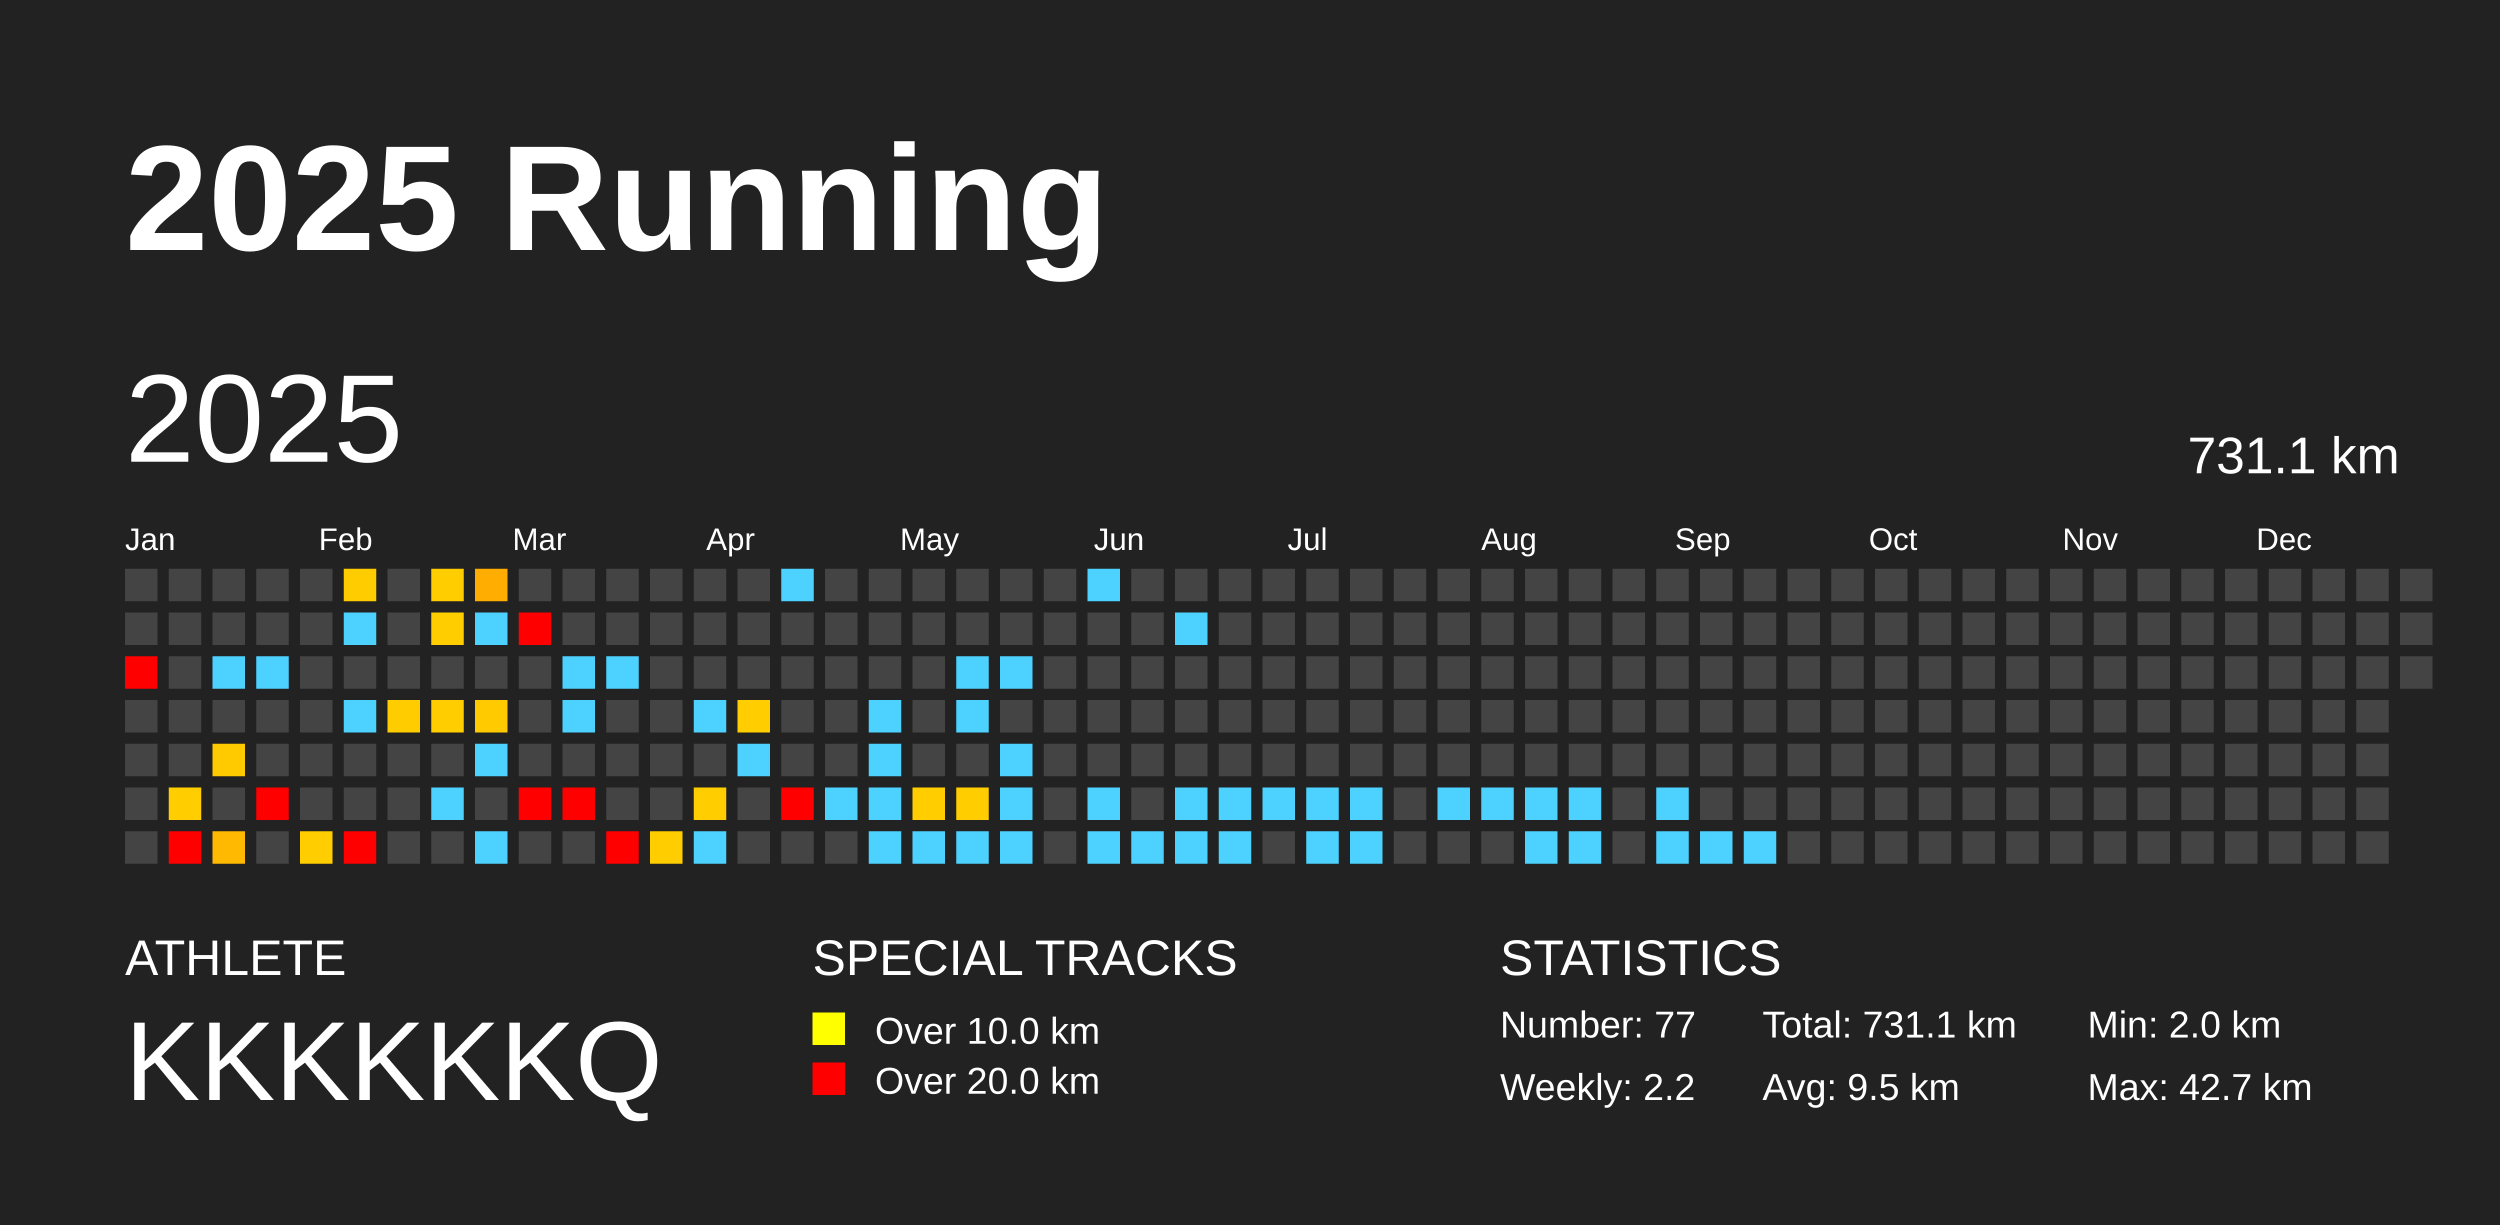
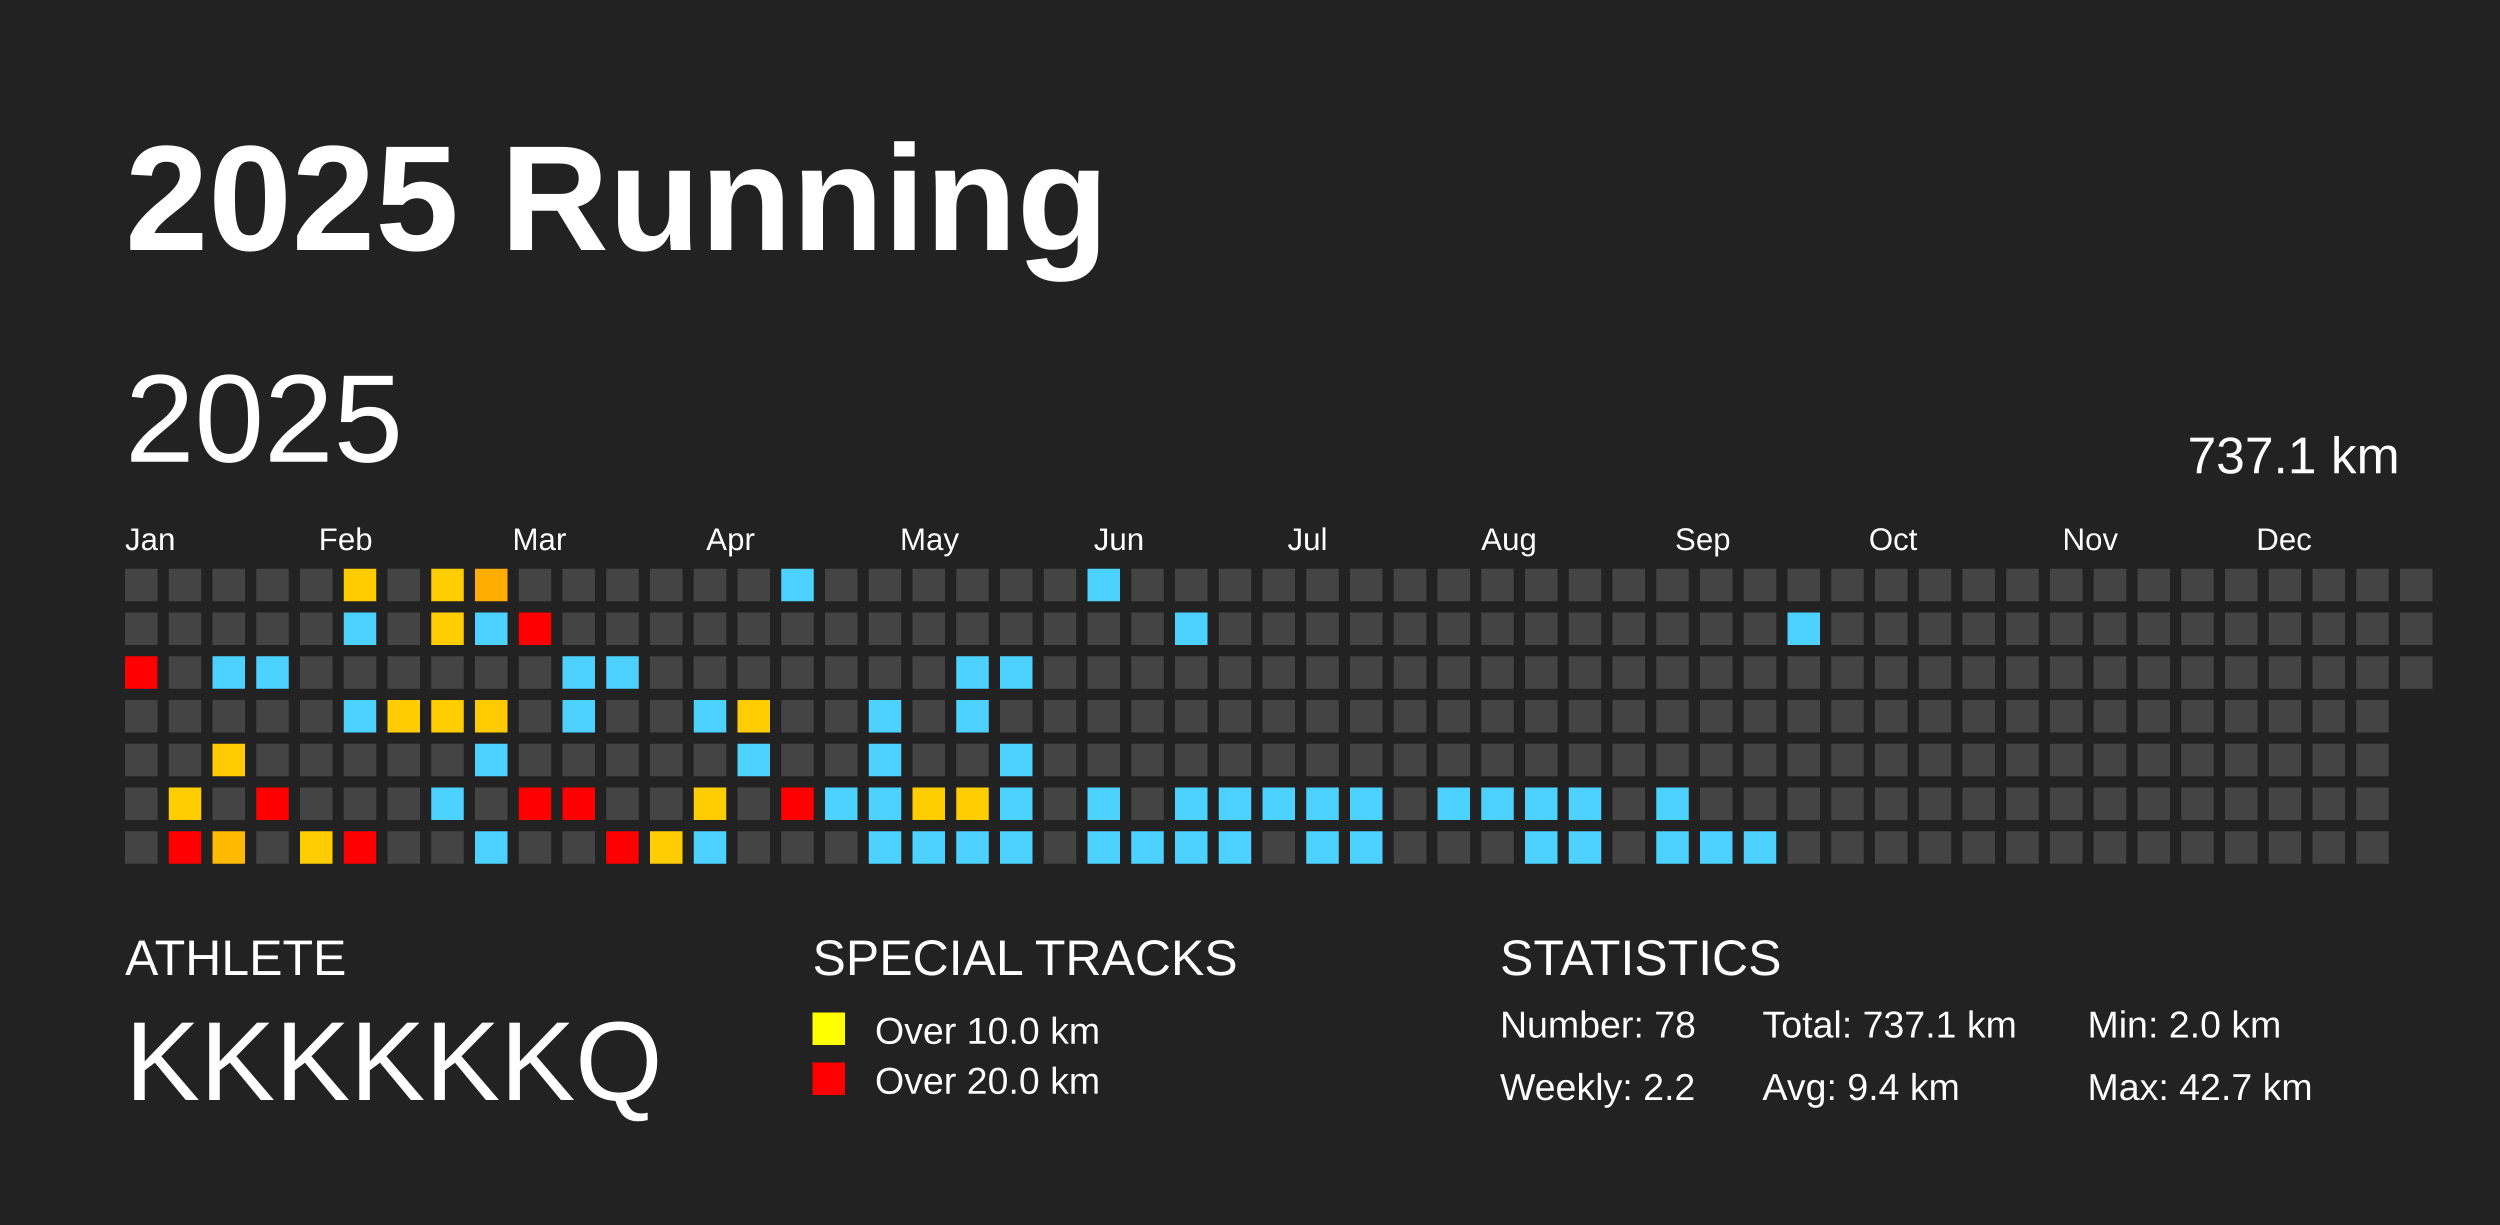
<svg xmlns="http://www.w3.org/2000/svg" baseProfile="full" height="98mm" version="1.1" viewBox="0,0,200,98" width="200mm">
  <defs />
  <rect fill="#222222" height="98" width="200" x="0" y="0" />
  <text fill="#FFFFFF" style="font-size:12px; font-family:Arial; font-weight:bold;" x="10" y="20">2025 Running</text>
  <text fill="#FFFFFF" style="font-size:4px; font-family:Arial" x="10" y="78">ATHLETE</text>
  <text fill="#FFFFFF" style="font-size:9px; font-family:Arial" x="10" y="88">KKKKKKQ</text>
  <text fill="#FFFFFF" style="font-size:4px; font-family:Arial" x="65" y="78">SPECIAL TRACKS</text>
  <rect fill="yellow" height="2.6" width="2.6" x="65" y="81" />
  <text fill="#FFFFFF" style="font-size:3px; font-family:Arial" x="70" y="83.5">Over 10.0 km</text>
  <rect fill="red" height="2.6" width="2.6" x="65" y="85" />
  <text fill="#FFFFFF" style="font-size:3px; font-family:Arial" x="70" y="87.5">Over 20.0 km</text>
  <text fill="#FFFFFF" style="font-size:4px; font-family:Arial" x="120" y="78">STATISTICS</text>
-   <text fill="#FFFFFF" style="font-size:3px; font-family:Arial" x="120" y="83">Number: 77</text>
+   <text fill="#FFFFFF" style="font-size:3px; font-family:Arial" x="120" y="83">Number: 78</text>
  <text fill="#FFFFFF" style="font-size:3px; font-family:Arial" x="120" y="88">Weekly: 2.2</text>
-   <text fill="#FFFFFF" style="font-size:3px; font-family:Arial" x="141" y="83">Total: 731.1 km</text>
-   <text fill="#FFFFFF" style="font-size:3px; font-family:Arial" x="141" y="88">Avg: 9.5 km</text>
+   <text fill="#FFFFFF" style="font-size:3px; font-family:Arial" x="141" y="83">Total: 737.1 km</text>
+   <text fill="#FFFFFF" style="font-size:3px; font-family:Arial" x="141" y="88">Avg: 9.4 km</text>
  <text fill="#FFFFFF" style="font-size:3px; font-family:Arial" x="167" y="83">Min: 2.0 km</text>
  <text fill="#FFFFFF" style="font-size:3px; font-family:Arial" x="167" y="88">Max: 42.7 km</text>
  <text dominant-baseline="hanging" fill="#FFFFFF" style="font-size:10.0px; font-family:Arial;" x="10" y="30">2025</text>
-   <text dominant-baseline="hanging" fill="#FFFFFF" style="font-size:4.125px; font-family:Arial;" x="175" y="35">731.1 km</text>
+   <text dominant-baseline="hanging" fill="#FFFFFF" style="font-size:4.125px; font-family:Arial;" x="175" y="35">737.1 km</text>
  <text fill="#FFFFFF" style="font-size:2.5px; font-family:Arial" x="10.0" y="44">Jan</text>
  <text fill="#FFFFFF" style="font-size:2.5px; font-family:Arial" x="25.5" y="44">Feb</text>
  <text fill="#FFFFFF" style="font-size:2.5px; font-family:Arial" x="41.0" y="44">Mar</text>
  <text fill="#FFFFFF" style="font-size:2.5px; font-family:Arial" x="56.5" y="44">Apr</text>
  <text fill="#FFFFFF" style="font-size:2.5px; font-family:Arial" x="72.0" y="44">May</text>
  <text fill="#FFFFFF" style="font-size:2.5px; font-family:Arial" x="87.5" y="44">Jun</text>
  <text fill="#FFFFFF" style="font-size:2.5px; font-family:Arial" x="103.0" y="44">Jul</text>
  <text fill="#FFFFFF" style="font-size:2.5px; font-family:Arial" x="118.5" y="44">Aug</text>
  <text fill="#FFFFFF" style="font-size:2.5px; font-family:Arial" x="134.0" y="44">Sep</text>
  <text fill="#FFFFFF" style="font-size:2.5px; font-family:Arial" x="149.5" y="44">Oct</text>
  <text fill="#FFFFFF" style="font-size:2.5px; font-family:Arial" x="165.0" y="44">Nov</text>
  <text fill="#FFFFFF" style="font-size:2.5px; font-family:Arial" x="180.5" y="44">Dec</text>
  <rect fill="#444444" height="2.6" width="2.6" x="10.0" y="45.5" />
  <rect fill="#444444" height="2.6" width="2.6" x="10.0" y="49.0" />
  <rect fill="red" height="2.6" width="2.6" x="10.0" y="52.5" />
  <rect fill="#444444" height="2.6" width="2.6" x="10.0" y="56.0" />
  <rect fill="#444444" height="2.6" width="2.6" x="10.0" y="59.5" />
  <rect fill="#444444" height="2.6" width="2.6" x="10.0" y="63.0" />
  <rect fill="#444444" height="2.6" width="2.6" x="10.0" y="66.5" />
  <rect fill="#444444" height="2.6" width="2.6" x="13.5" y="45.5" />
  <rect fill="#444444" height="2.6" width="2.6" x="13.5" y="49.0" />
  <rect fill="#444444" height="2.6" width="2.6" x="13.5" y="52.5" />
  <rect fill="#444444" height="2.6" width="2.6" x="13.5" y="56.0" />
  <rect fill="#444444" height="2.6" width="2.6" x="13.5" y="59.5" />
  <rect fill="#ffcd00" height="2.6" width="2.6" x="13.5" y="63.0" />
  <rect fill="red" height="2.6" width="2.6" x="13.5" y="66.5" />
  <rect fill="#444444" height="2.6" width="2.6" x="17.0" y="45.5" />
  <rect fill="#444444" height="2.6" width="2.6" x="17.0" y="49.0" />
  <rect fill="#4dd2ff" height="2.6" width="2.6" x="17.0" y="52.5" />
  <rect fill="#444444" height="2.6" width="2.6" x="17.0" y="56.0" />
  <rect fill="#ffcb00" height="2.6" width="2.6" x="17.0" y="59.5" />
  <rect fill="#444444" height="2.6" width="2.6" x="17.0" y="63.0" />
  <rect fill="#ffb900" height="2.6" width="2.6" x="17.0" y="66.5" />
  <rect fill="#444444" height="2.6" width="2.6" x="20.5" y="45.5" />
  <rect fill="#444444" height="2.6" width="2.6" x="20.5" y="49.0" />
  <rect fill="#4dd2ff" height="2.6" width="2.6" x="20.5" y="52.5" />
  <rect fill="#444444" height="2.6" width="2.6" x="20.5" y="56.0" />
  <rect fill="#444444" height="2.6" width="2.6" x="20.5" y="59.5" />
  <rect fill="red" height="2.6" width="2.6" x="20.5" y="63.0" />
  <rect fill="#444444" height="2.6" width="2.6" x="20.5" y="66.5" />
  <rect fill="#444444" height="2.6" width="2.6" x="24.0" y="45.5" />
  <rect fill="#444444" height="2.6" width="2.6" x="24.0" y="49.0" />
  <rect fill="#444444" height="2.6" width="2.6" x="24.0" y="52.5" />
  <rect fill="#444444" height="2.6" width="2.6" x="24.0" y="56.0" />
  <rect fill="#444444" height="2.6" width="2.6" x="24.0" y="59.5" />
  <rect fill="#444444" height="2.6" width="2.6" x="24.0" y="63.0" />
  <rect fill="#ffcd00" height="2.6" width="2.6" x="24.0" y="66.5" />
  <rect fill="#ffcc00" height="2.6" width="2.6" x="27.5" y="45.5" />
  <rect fill="#4dd2ff" height="2.6" width="2.6" x="27.5" y="49.0" />
  <rect fill="#444444" height="2.6" width="2.6" x="27.5" y="52.5" />
  <rect fill="#4dd2ff" height="2.6" width="2.6" x="27.5" y="56.0" />
  <rect fill="#444444" height="2.6" width="2.6" x="27.5" y="59.5" />
  <rect fill="#444444" height="2.6" width="2.6" x="27.5" y="63.0" />
  <rect fill="red" height="2.6" width="2.6" x="27.5" y="66.5" />
  <rect fill="#444444" height="2.6" width="2.6" x="31.0" y="45.5" />
  <rect fill="#444444" height="2.6" width="2.6" x="31.0" y="49.0" />
  <rect fill="#444444" height="2.6" width="2.6" x="31.0" y="52.5" />
  <rect fill="#ffcc00" height="2.6" width="2.6" x="31.0" y="56.0" />
  <rect fill="#444444" height="2.6" width="2.6" x="31.0" y="59.5" />
  <rect fill="#444444" height="2.6" width="2.6" x="31.0" y="63.0" />
  <rect fill="#444444" height="2.6" width="2.6" x="31.0" y="66.5" />
  <rect fill="#ffcd00" height="2.6" width="2.6" x="34.5" y="45.5" />
  <rect fill="#ffcd00" height="2.6" width="2.6" x="34.5" y="49.0" />
  <rect fill="#444444" height="2.6" width="2.6" x="34.5" y="52.5" />
  <rect fill="#ffcd00" height="2.6" width="2.6" x="34.5" y="56.0" />
  <rect fill="#444444" height="2.6" width="2.6" x="34.5" y="59.5" />
  <rect fill="#4dd2ff" height="2.6" width="2.6" x="34.5" y="63.0" />
  <rect fill="#444444" height="2.6" width="2.6" x="34.5" y="66.5" />
  <rect fill="#ffad00" height="2.6" width="2.6" x="38.0" y="45.5" />
  <rect fill="#4dd2ff" height="2.6" width="2.6" x="38.0" y="49.0" />
  <rect fill="#444444" height="2.6" width="2.6" x="38.0" y="52.5" />
  <rect fill="#ffcb00" height="2.6" width="2.6" x="38.0" y="56.0" />
  <rect fill="#4dd2ff" height="2.6" width="2.6" x="38.0" y="59.5" />
  <rect fill="#444444" height="2.6" width="2.6" x="38.0" y="63.0" />
  <rect fill="#4dd2ff" height="2.6" width="2.6" x="38.0" y="66.5" />
  <rect fill="#444444" height="2.6" width="2.6" x="41.5" y="45.5" />
  <rect fill="red" height="2.6" width="2.6" x="41.5" y="49.0" />
  <rect fill="#444444" height="2.6" width="2.6" x="41.5" y="52.5" />
  <rect fill="#444444" height="2.6" width="2.6" x="41.5" y="56.0" />
  <rect fill="#444444" height="2.6" width="2.6" x="41.5" y="59.5" />
  <rect fill="red" height="2.6" width="2.6" x="41.5" y="63.0" />
  <rect fill="#444444" height="2.6" width="2.6" x="41.5" y="66.5" />
  <rect fill="#444444" height="2.6" width="2.6" x="45.0" y="45.5" />
  <rect fill="#444444" height="2.6" width="2.6" x="45.0" y="49.0" />
  <rect fill="#4dd2ff" height="2.6" width="2.6" x="45.0" y="52.5" />
  <rect fill="#4dd2ff" height="2.6" width="2.6" x="45.0" y="56.0" />
  <rect fill="#444444" height="2.6" width="2.6" x="45.0" y="59.5" />
  <rect fill="red" height="2.6" width="2.6" x="45.0" y="63.0" />
  <rect fill="#444444" height="2.6" width="2.6" x="45.0" y="66.5" />
  <rect fill="#444444" height="2.6" width="2.6" x="48.5" y="45.5" />
  <rect fill="#444444" height="2.6" width="2.6" x="48.5" y="49.0" />
  <rect fill="#4dd2ff" height="2.6" width="2.6" x="48.5" y="52.5" />
  <rect fill="#444444" height="2.6" width="2.6" x="48.5" y="56.0" />
  <rect fill="#444444" height="2.6" width="2.6" x="48.5" y="59.5" />
  <rect fill="#444444" height="2.6" width="2.6" x="48.5" y="63.0" />
  <rect fill="red" height="2.6" width="2.6" x="48.5" y="66.5" />
  <rect fill="#444444" height="2.6" width="2.6" x="52.0" y="45.5" />
  <rect fill="#444444" height="2.6" width="2.6" x="52.0" y="49.0" />
  <rect fill="#444444" height="2.6" width="2.6" x="52.0" y="52.5" />
  <rect fill="#444444" height="2.6" width="2.6" x="52.0" y="56.0" />
  <rect fill="#444444" height="2.6" width="2.6" x="52.0" y="59.5" />
  <rect fill="#444444" height="2.6" width="2.6" x="52.0" y="63.0" />
  <rect fill="#ffcd00" height="2.6" width="2.6" x="52.0" y="66.5" />
  <rect fill="#444444" height="2.6" width="2.6" x="55.5" y="45.5" />
  <rect fill="#444444" height="2.6" width="2.6" x="55.5" y="49.0" />
  <rect fill="#444444" height="2.6" width="2.6" x="55.5" y="52.5" />
  <rect fill="#4dd2ff" height="2.6" width="2.6" x="55.5" y="56.0" />
  <rect fill="#444444" height="2.6" width="2.6" x="55.5" y="59.5" />
  <rect fill="#ffcd00" height="2.6" width="2.6" x="55.5" y="63.0" />
  <rect fill="#4dd2ff" height="2.6" width="2.6" x="55.5" y="66.5" />
  <rect fill="#444444" height="2.6" width="2.6" x="59.0" y="45.5" />
  <rect fill="#444444" height="2.6" width="2.6" x="59.0" y="49.0" />
  <rect fill="#444444" height="2.6" width="2.6" x="59.0" y="52.5" />
  <rect fill="#ffcd00" height="2.6" width="2.6" x="59.0" y="56.0" />
  <rect fill="#4dd2ff" height="2.6" width="2.6" x="59.0" y="59.5" />
  <rect fill="#444444" height="2.6" width="2.6" x="59.0" y="63.0" />
  <rect fill="#444444" height="2.6" width="2.6" x="59.0" y="66.5" />
  <rect fill="#4dd2ff" height="2.6" width="2.6" x="62.5" y="45.5" />
  <rect fill="#444444" height="2.6" width="2.6" x="62.5" y="49.0" />
  <rect fill="#444444" height="2.6" width="2.6" x="62.5" y="52.5" />
  <rect fill="#444444" height="2.6" width="2.6" x="62.5" y="56.0" />
  <rect fill="#444444" height="2.6" width="2.6" x="62.5" y="59.5" />
  <rect fill="red" height="2.6" width="2.6" x="62.5" y="63.0" />
  <rect fill="#444444" height="2.6" width="2.6" x="62.5" y="66.5" />
  <rect fill="#444444" height="2.6" width="2.6" x="66.0" y="45.5" />
  <rect fill="#444444" height="2.6" width="2.6" x="66.0" y="49.0" />
  <rect fill="#444444" height="2.6" width="2.6" x="66.0" y="52.5" />
  <rect fill="#444444" height="2.6" width="2.6" x="66.0" y="56.0" />
  <rect fill="#444444" height="2.6" width="2.6" x="66.0" y="59.5" />
  <rect fill="#4dd2ff" height="2.6" width="2.6" x="66.0" y="63.0" />
  <rect fill="#444444" height="2.6" width="2.6" x="66.0" y="66.5" />
  <rect fill="#444444" height="2.6" width="2.6" x="69.5" y="45.5" />
  <rect fill="#444444" height="2.6" width="2.6" x="69.5" y="49.0" />
  <rect fill="#444444" height="2.6" width="2.6" x="69.5" y="52.5" />
  <rect fill="#4dd2ff" height="2.6" width="2.6" x="69.5" y="56.0" />
  <rect fill="#4dd2ff" height="2.6" width="2.6" x="69.5" y="59.5" />
  <rect fill="#4dd2ff" height="2.6" width="2.6" x="69.5" y="63.0" />
  <rect fill="#4dd2ff" height="2.6" width="2.6" x="69.5" y="66.5" />
  <rect fill="#444444" height="2.6" width="2.6" x="73.0" y="45.5" />
  <rect fill="#444444" height="2.6" width="2.6" x="73.0" y="49.0" />
  <rect fill="#444444" height="2.6" width="2.6" x="73.0" y="52.5" />
  <rect fill="#444444" height="2.6" width="2.6" x="73.0" y="56.0" />
  <rect fill="#444444" height="2.6" width="2.6" x="73.0" y="59.5" />
  <rect fill="#ffcd00" height="2.6" width="2.6" x="73.0" y="63.0" />
  <rect fill="#4dd2ff" height="2.6" width="2.6" x="73.0" y="66.5" />
  <rect fill="#444444" height="2.6" width="2.6" x="76.5" y="45.5" />
  <rect fill="#444444" height="2.6" width="2.6" x="76.5" y="49.0" />
  <rect fill="#4dd2ff" height="2.6" width="2.6" x="76.5" y="52.5" />
  <rect fill="#4dd2ff" height="2.6" width="2.6" x="76.5" y="56.0" />
  <rect fill="#444444" height="2.6" width="2.6" x="76.5" y="59.5" />
  <rect fill="#ffcd00" height="2.6" width="2.6" x="76.5" y="63.0" />
  <rect fill="#4dd2ff" height="2.6" width="2.6" x="76.5" y="66.5" />
  <rect fill="#444444" height="2.6" width="2.6" x="80.0" y="45.5" />
  <rect fill="#444444" height="2.6" width="2.6" x="80.0" y="49.0" />
  <rect fill="#4dd2ff" height="2.6" width="2.6" x="80.0" y="52.5" />
  <rect fill="#444444" height="2.6" width="2.6" x="80.0" y="56.0" />
  <rect fill="#4dd2ff" height="2.6" width="2.6" x="80.0" y="59.5" />
  <rect fill="#4dd2ff" height="2.6" width="2.6" x="80.0" y="63.0" />
  <rect fill="#4dd2ff" height="2.6" width="2.6" x="80.0" y="66.5" />
  <rect fill="#444444" height="2.6" width="2.6" x="83.5" y="45.5" />
  <rect fill="#444444" height="2.6" width="2.6" x="83.5" y="49.0" />
  <rect fill="#444444" height="2.6" width="2.6" x="83.5" y="52.5" />
  <rect fill="#444444" height="2.6" width="2.6" x="83.5" y="56.0" />
  <rect fill="#444444" height="2.6" width="2.6" x="83.5" y="59.5" />
  <rect fill="#444444" height="2.6" width="2.6" x="83.5" y="63.0" />
  <rect fill="#444444" height="2.6" width="2.6" x="83.5" y="66.5" />
  <rect fill="#4dd2ff" height="2.6" width="2.6" x="87.0" y="45.5" />
  <rect fill="#444444" height="2.6" width="2.6" x="87.0" y="49.0" />
  <rect fill="#444444" height="2.6" width="2.6" x="87.0" y="52.5" />
  <rect fill="#444444" height="2.6" width="2.6" x="87.0" y="56.0" />
  <rect fill="#444444" height="2.6" width="2.6" x="87.0" y="59.5" />
  <rect fill="#4dd2ff" height="2.6" width="2.6" x="87.0" y="63.0" />
  <rect fill="#4dd2ff" height="2.6" width="2.6" x="87.0" y="66.5" />
  <rect fill="#444444" height="2.6" width="2.6" x="90.5" y="45.5" />
  <rect fill="#444444" height="2.6" width="2.6" x="90.5" y="49.0" />
  <rect fill="#444444" height="2.6" width="2.6" x="90.5" y="52.5" />
  <rect fill="#444444" height="2.6" width="2.6" x="90.5" y="56.0" />
  <rect fill="#444444" height="2.6" width="2.6" x="90.5" y="59.5" />
  <rect fill="#444444" height="2.6" width="2.6" x="90.5" y="63.0" />
  <rect fill="#4dd2ff" height="2.6" width="2.6" x="90.5" y="66.5" />
  <rect fill="#444444" height="2.6" width="2.6" x="94.0" y="45.5" />
  <rect fill="#4dd2ff" height="2.6" width="2.6" x="94.0" y="49.0" />
  <rect fill="#444444" height="2.6" width="2.6" x="94.0" y="52.5" />
  <rect fill="#444444" height="2.6" width="2.6" x="94.0" y="56.0" />
  <rect fill="#444444" height="2.6" width="2.6" x="94.0" y="59.5" />
  <rect fill="#4dd2ff" height="2.6" width="2.6" x="94.0" y="63.0" />
  <rect fill="#4dd2ff" height="2.6" width="2.6" x="94.0" y="66.5" />
  <rect fill="#444444" height="2.6" width="2.6" x="97.5" y="45.5" />
  <rect fill="#444444" height="2.6" width="2.6" x="97.5" y="49.0" />
  <rect fill="#444444" height="2.6" width="2.6" x="97.5" y="52.5" />
  <rect fill="#444444" height="2.6" width="2.6" x="97.5" y="56.0" />
  <rect fill="#444444" height="2.6" width="2.6" x="97.5" y="59.5" />
  <rect fill="#4dd2ff" height="2.6" width="2.6" x="97.5" y="63.0" />
  <rect fill="#4dd2ff" height="2.6" width="2.6" x="97.5" y="66.5" />
  <rect fill="#444444" height="2.6" width="2.6" x="101.0" y="45.5" />
  <rect fill="#444444" height="2.6" width="2.6" x="101.0" y="49.0" />
  <rect fill="#444444" height="2.6" width="2.6" x="101.0" y="52.5" />
  <rect fill="#444444" height="2.6" width="2.6" x="101.0" y="56.0" />
  <rect fill="#444444" height="2.6" width="2.6" x="101.0" y="59.5" />
  <rect fill="#4dd2ff" height="2.6" width="2.6" x="101.0" y="63.0" />
  <rect fill="#444444" height="2.6" width="2.6" x="101.0" y="66.5" />
  <rect fill="#444444" height="2.6" width="2.6" x="104.5" y="45.5" />
  <rect fill="#444444" height="2.6" width="2.6" x="104.5" y="49.0" />
  <rect fill="#444444" height="2.6" width="2.6" x="104.5" y="52.5" />
  <rect fill="#444444" height="2.6" width="2.6" x="104.5" y="56.0" />
  <rect fill="#444444" height="2.6" width="2.6" x="104.5" y="59.5" />
  <rect fill="#4dd2ff" height="2.6" width="2.6" x="104.5" y="63.0" />
  <rect fill="#4dd2ff" height="2.6" width="2.6" x="104.5" y="66.5" />
  <rect fill="#444444" height="2.6" width="2.6" x="108.0" y="45.5" />
  <rect fill="#444444" height="2.6" width="2.6" x="108.0" y="49.0" />
  <rect fill="#444444" height="2.6" width="2.6" x="108.0" y="52.5" />
  <rect fill="#444444" height="2.6" width="2.6" x="108.0" y="56.0" />
  <rect fill="#444444" height="2.6" width="2.6" x="108.0" y="59.5" />
  <rect fill="#4dd2ff" height="2.6" width="2.6" x="108.0" y="63.0" />
  <rect fill="#4dd2ff" height="2.6" width="2.6" x="108.0" y="66.5" />
  <rect fill="#444444" height="2.6" width="2.6" x="111.5" y="45.5" />
  <rect fill="#444444" height="2.6" width="2.6" x="111.5" y="49.0" />
  <rect fill="#444444" height="2.6" width="2.6" x="111.5" y="52.5" />
  <rect fill="#444444" height="2.6" width="2.6" x="111.5" y="56.0" />
  <rect fill="#444444" height="2.6" width="2.6" x="111.5" y="59.5" />
  <rect fill="#444444" height="2.6" width="2.6" x="111.5" y="63.0" />
  <rect fill="#444444" height="2.6" width="2.6" x="111.5" y="66.5" />
  <rect fill="#444444" height="2.6" width="2.6" x="115.0" y="45.5" />
  <rect fill="#444444" height="2.6" width="2.6" x="115.0" y="49.0" />
  <rect fill="#444444" height="2.6" width="2.6" x="115.0" y="52.5" />
  <rect fill="#444444" height="2.6" width="2.6" x="115.0" y="56.0" />
  <rect fill="#444444" height="2.6" width="2.6" x="115.0" y="59.5" />
  <rect fill="#4dd2ff" height="2.6" width="2.6" x="115.0" y="63.0" />
  <rect fill="#444444" height="2.6" width="2.6" x="115.0" y="66.5" />
  <rect fill="#444444" height="2.6" width="2.6" x="118.5" y="45.5" />
  <rect fill="#444444" height="2.6" width="2.6" x="118.5" y="49.0" />
  <rect fill="#444444" height="2.6" width="2.6" x="118.5" y="52.5" />
  <rect fill="#444444" height="2.6" width="2.6" x="118.5" y="56.0" />
  <rect fill="#444444" height="2.6" width="2.6" x="118.5" y="59.5" />
  <rect fill="#4dd2ff" height="2.6" width="2.6" x="118.5" y="63.0" />
  <rect fill="#444444" height="2.6" width="2.6" x="118.5" y="66.5" />
  <rect fill="#444444" height="2.6" width="2.6" x="122.0" y="45.5" />
  <rect fill="#444444" height="2.6" width="2.6" x="122.0" y="49.0" />
  <rect fill="#444444" height="2.6" width="2.6" x="122.0" y="52.5" />
  <rect fill="#444444" height="2.6" width="2.6" x="122.0" y="56.0" />
  <rect fill="#444444" height="2.6" width="2.6" x="122.0" y="59.5" />
  <rect fill="#4dd2ff" height="2.6" width="2.6" x="122.0" y="63.0" />
  <rect fill="#4dd2ff" height="2.6" width="2.6" x="122.0" y="66.5" />
  <rect fill="#444444" height="2.6" width="2.6" x="125.5" y="45.5" />
  <rect fill="#444444" height="2.6" width="2.6" x="125.5" y="49.0" />
  <rect fill="#444444" height="2.6" width="2.6" x="125.5" y="52.5" />
  <rect fill="#444444" height="2.6" width="2.6" x="125.5" y="56.0" />
  <rect fill="#444444" height="2.6" width="2.6" x="125.5" y="59.5" />
  <rect fill="#4dd2ff" height="2.6" width="2.6" x="125.5" y="63.0" />
  <rect fill="#4dd2ff" height="2.6" width="2.6" x="125.5" y="66.5" />
  <rect fill="#444444" height="2.6" width="2.6" x="129.0" y="45.5" />
  <rect fill="#444444" height="2.6" width="2.6" x="129.0" y="49.0" />
  <rect fill="#444444" height="2.6" width="2.6" x="129.0" y="52.5" />
  <rect fill="#444444" height="2.6" width="2.6" x="129.0" y="56.0" />
  <rect fill="#444444" height="2.6" width="2.6" x="129.0" y="59.5" />
  <rect fill="#444444" height="2.6" width="2.6" x="129.0" y="63.0" />
  <rect fill="#444444" height="2.6" width="2.6" x="129.0" y="66.5" />
  <rect fill="#444444" height="2.6" width="2.6" x="132.5" y="45.5" />
  <rect fill="#444444" height="2.6" width="2.6" x="132.5" y="49.0" />
  <rect fill="#444444" height="2.6" width="2.6" x="132.5" y="52.5" />
  <rect fill="#444444" height="2.6" width="2.6" x="132.5" y="56.0" />
  <rect fill="#444444" height="2.6" width="2.6" x="132.5" y="59.5" />
  <rect fill="#4dd2ff" height="2.6" width="2.6" x="132.5" y="63.0" />
  <rect fill="#4dd2ff" height="2.6" width="2.6" x="132.5" y="66.5" />
  <rect fill="#444444" height="2.6" width="2.6" x="136.0" y="45.5" />
  <rect fill="#444444" height="2.6" width="2.6" x="136.0" y="49.0" />
  <rect fill="#444444" height="2.6" width="2.6" x="136.0" y="52.5" />
  <rect fill="#444444" height="2.6" width="2.6" x="136.0" y="56.0" />
  <rect fill="#444444" height="2.6" width="2.6" x="136.0" y="59.5" />
  <rect fill="#444444" height="2.6" width="2.6" x="136.0" y="63.0" />
  <rect fill="#4dd2ff" height="2.6" width="2.6" x="136.0" y="66.5" />
  <rect fill="#444444" height="2.6" width="2.6" x="139.5" y="45.5" />
  <rect fill="#444444" height="2.6" width="2.6" x="139.5" y="49.0" />
  <rect fill="#444444" height="2.6" width="2.6" x="139.5" y="52.5" />
  <rect fill="#444444" height="2.6" width="2.6" x="139.5" y="56.0" />
  <rect fill="#444444" height="2.6" width="2.6" x="139.5" y="59.5" />
  <rect fill="#444444" height="2.6" width="2.6" x="139.5" y="63.0" />
  <rect fill="#4dd2ff" height="2.6" width="2.6" x="139.5" y="66.5" />
  <rect fill="#444444" height="2.6" width="2.6" x="143.0" y="45.5" />
-   <rect fill="#444444" height="2.6" width="2.6" x="143.0" y="49.0" />
+   <rect fill="#4dd2ff" height="2.6" width="2.6" x="143.0" y="49.0" />
  <rect fill="#444444" height="2.6" width="2.6" x="143.0" y="52.5" />
  <rect fill="#444444" height="2.6" width="2.6" x="143.0" y="56.0" />
  <rect fill="#444444" height="2.6" width="2.6" x="143.0" y="59.5" />
  <rect fill="#444444" height="2.6" width="2.6" x="143.0" y="63.0" />
  <rect fill="#444444" height="2.6" width="2.6" x="143.0" y="66.5" />
  <rect fill="#444444" height="2.6" width="2.6" x="146.5" y="45.5" />
  <rect fill="#444444" height="2.6" width="2.6" x="146.5" y="49.0" />
  <rect fill="#444444" height="2.6" width="2.6" x="146.5" y="52.5" />
  <rect fill="#444444" height="2.6" width="2.6" x="146.5" y="56.0" />
  <rect fill="#444444" height="2.6" width="2.6" x="146.5" y="59.5" />
  <rect fill="#444444" height="2.6" width="2.6" x="146.5" y="63.0" />
  <rect fill="#444444" height="2.6" width="2.6" x="146.5" y="66.5" />
  <rect fill="#444444" height="2.6" width="2.6" x="150.0" y="45.5" />
  <rect fill="#444444" height="2.6" width="2.6" x="150.0" y="49.0" />
  <rect fill="#444444" height="2.6" width="2.6" x="150.0" y="52.5" />
  <rect fill="#444444" height="2.6" width="2.6" x="150.0" y="56.0" />
  <rect fill="#444444" height="2.6" width="2.6" x="150.0" y="59.5" />
  <rect fill="#444444" height="2.6" width="2.6" x="150.0" y="63.0" />
  <rect fill="#444444" height="2.6" width="2.6" x="150.0" y="66.5" />
  <rect fill="#444444" height="2.6" width="2.6" x="153.5" y="45.5" />
  <rect fill="#444444" height="2.6" width="2.6" x="153.5" y="49.0" />
  <rect fill="#444444" height="2.6" width="2.6" x="153.5" y="52.5" />
  <rect fill="#444444" height="2.6" width="2.6" x="153.5" y="56.0" />
  <rect fill="#444444" height="2.6" width="2.6" x="153.5" y="59.5" />
  <rect fill="#444444" height="2.6" width="2.6" x="153.5" y="63.0" />
  <rect fill="#444444" height="2.6" width="2.6" x="153.5" y="66.5" />
  <rect fill="#444444" height="2.6" width="2.6" x="157.0" y="45.5" />
  <rect fill="#444444" height="2.6" width="2.6" x="157.0" y="49.0" />
  <rect fill="#444444" height="2.6" width="2.6" x="157.0" y="52.5" />
  <rect fill="#444444" height="2.6" width="2.6" x="157.0" y="56.0" />
  <rect fill="#444444" height="2.6" width="2.6" x="157.0" y="59.5" />
  <rect fill="#444444" height="2.6" width="2.6" x="157.0" y="63.0" />
  <rect fill="#444444" height="2.6" width="2.6" x="157.0" y="66.5" />
  <rect fill="#444444" height="2.6" width="2.6" x="160.5" y="45.5" />
  <rect fill="#444444" height="2.6" width="2.6" x="160.5" y="49.0" />
  <rect fill="#444444" height="2.6" width="2.6" x="160.5" y="52.5" />
  <rect fill="#444444" height="2.6" width="2.6" x="160.5" y="56.0" />
  <rect fill="#444444" height="2.6" width="2.6" x="160.5" y="59.5" />
  <rect fill="#444444" height="2.6" width="2.6" x="160.5" y="63.0" />
  <rect fill="#444444" height="2.6" width="2.6" x="160.5" y="66.5" />
  <rect fill="#444444" height="2.6" width="2.6" x="164.0" y="45.5" />
  <rect fill="#444444" height="2.6" width="2.6" x="164.0" y="49.0" />
  <rect fill="#444444" height="2.6" width="2.6" x="164.0" y="52.5" />
  <rect fill="#444444" height="2.6" width="2.6" x="164.0" y="56.0" />
  <rect fill="#444444" height="2.6" width="2.6" x="164.0" y="59.5" />
  <rect fill="#444444" height="2.6" width="2.6" x="164.0" y="63.0" />
  <rect fill="#444444" height="2.6" width="2.6" x="164.0" y="66.5" />
  <rect fill="#444444" height="2.6" width="2.6" x="167.5" y="45.5" />
  <rect fill="#444444" height="2.6" width="2.6" x="167.5" y="49.0" />
  <rect fill="#444444" height="2.6" width="2.6" x="167.5" y="52.5" />
  <rect fill="#444444" height="2.6" width="2.6" x="167.5" y="56.0" />
  <rect fill="#444444" height="2.6" width="2.6" x="167.5" y="59.5" />
  <rect fill="#444444" height="2.6" width="2.6" x="167.5" y="63.0" />
  <rect fill="#444444" height="2.6" width="2.6" x="167.5" y="66.5" />
  <rect fill="#444444" height="2.6" width="2.6" x="171.0" y="45.5" />
  <rect fill="#444444" height="2.6" width="2.6" x="171.0" y="49.0" />
  <rect fill="#444444" height="2.6" width="2.6" x="171.0" y="52.5" />
  <rect fill="#444444" height="2.6" width="2.6" x="171.0" y="56.0" />
  <rect fill="#444444" height="2.6" width="2.6" x="171.0" y="59.5" />
  <rect fill="#444444" height="2.6" width="2.6" x="171.0" y="63.0" />
  <rect fill="#444444" height="2.6" width="2.6" x="171.0" y="66.5" />
  <rect fill="#444444" height="2.6" width="2.6" x="174.5" y="45.5" />
  <rect fill="#444444" height="2.6" width="2.6" x="174.5" y="49.0" />
  <rect fill="#444444" height="2.6" width="2.6" x="174.5" y="52.5" />
  <rect fill="#444444" height="2.6" width="2.6" x="174.5" y="56.0" />
  <rect fill="#444444" height="2.6" width="2.6" x="174.5" y="59.5" />
  <rect fill="#444444" height="2.6" width="2.6" x="174.5" y="63.0" />
  <rect fill="#444444" height="2.6" width="2.6" x="174.5" y="66.5" />
  <rect fill="#444444" height="2.6" width="2.6" x="178.0" y="45.5" />
  <rect fill="#444444" height="2.6" width="2.6" x="178.0" y="49.0" />
  <rect fill="#444444" height="2.6" width="2.6" x="178.0" y="52.5" />
  <rect fill="#444444" height="2.6" width="2.6" x="178.0" y="56.0" />
  <rect fill="#444444" height="2.6" width="2.6" x="178.0" y="59.5" />
  <rect fill="#444444" height="2.6" width="2.6" x="178.0" y="63.0" />
  <rect fill="#444444" height="2.6" width="2.6" x="178.0" y="66.5" />
  <rect fill="#444444" height="2.6" width="2.6" x="181.5" y="45.5" />
  <rect fill="#444444" height="2.6" width="2.6" x="181.5" y="49.0" />
  <rect fill="#444444" height="2.6" width="2.6" x="181.5" y="52.5" />
  <rect fill="#444444" height="2.6" width="2.6" x="181.5" y="56.0" />
  <rect fill="#444444" height="2.6" width="2.6" x="181.5" y="59.5" />
  <rect fill="#444444" height="2.6" width="2.6" x="181.5" y="63.0" />
  <rect fill="#444444" height="2.6" width="2.6" x="181.5" y="66.5" />
  <rect fill="#444444" height="2.6" width="2.6" x="185.0" y="45.5" />
  <rect fill="#444444" height="2.6" width="2.6" x="185.0" y="49.0" />
  <rect fill="#444444" height="2.6" width="2.6" x="185.0" y="52.5" />
  <rect fill="#444444" height="2.6" width="2.6" x="185.0" y="56.0" />
  <rect fill="#444444" height="2.6" width="2.6" x="185.0" y="59.5" />
  <rect fill="#444444" height="2.6" width="2.6" x="185.0" y="63.0" />
  <rect fill="#444444" height="2.6" width="2.6" x="185.0" y="66.5" />
  <rect fill="#444444" height="2.6" width="2.6" x="188.5" y="45.5" />
  <rect fill="#444444" height="2.6" width="2.6" x="188.5" y="49.0" />
  <rect fill="#444444" height="2.6" width="2.6" x="188.5" y="52.5" />
  <rect fill="#444444" height="2.6" width="2.6" x="188.5" y="56.0" />
  <rect fill="#444444" height="2.6" width="2.6" x="188.5" y="59.5" />
  <rect fill="#444444" height="2.6" width="2.6" x="188.5" y="63.0" />
  <rect fill="#444444" height="2.6" width="2.6" x="188.5" y="66.5" />
  <rect fill="#444444" height="2.6" width="2.6" x="192.0" y="45.5" />
  <rect fill="#444444" height="2.6" width="2.6" x="192.0" y="49.0" />
  <rect fill="#444444" height="2.6" width="2.6" x="192.0" y="52.5" />
</svg>
